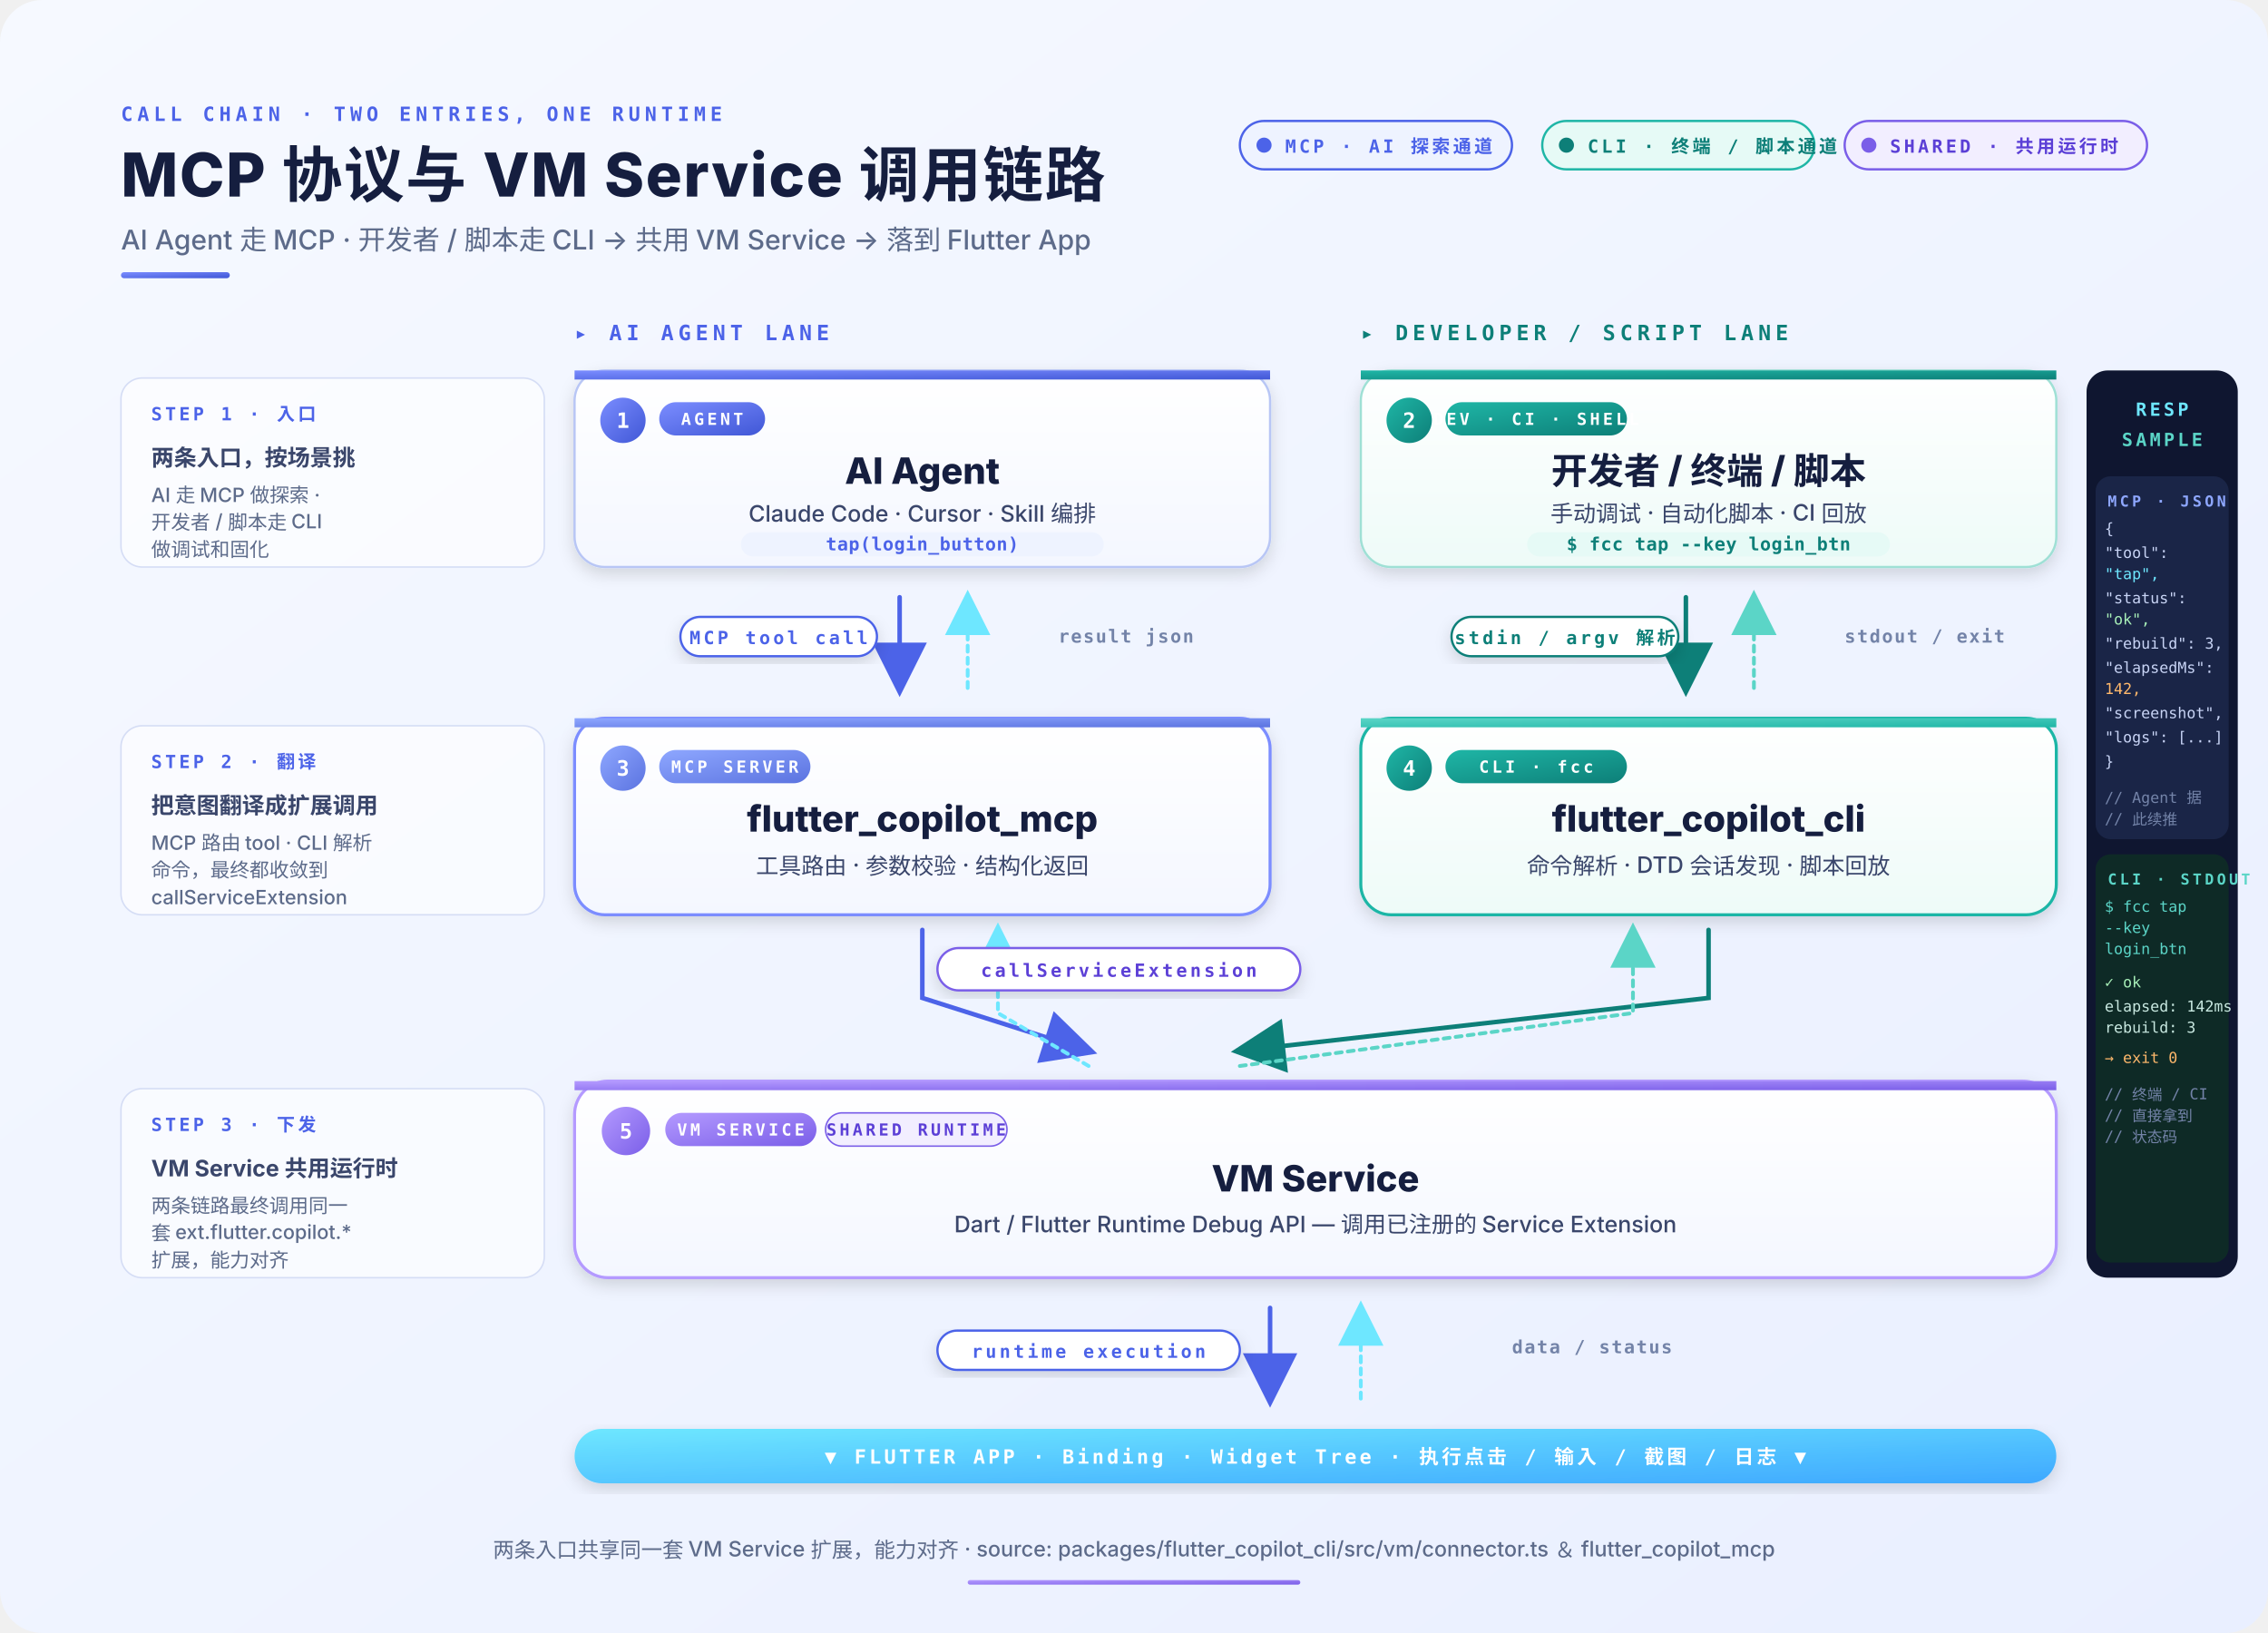
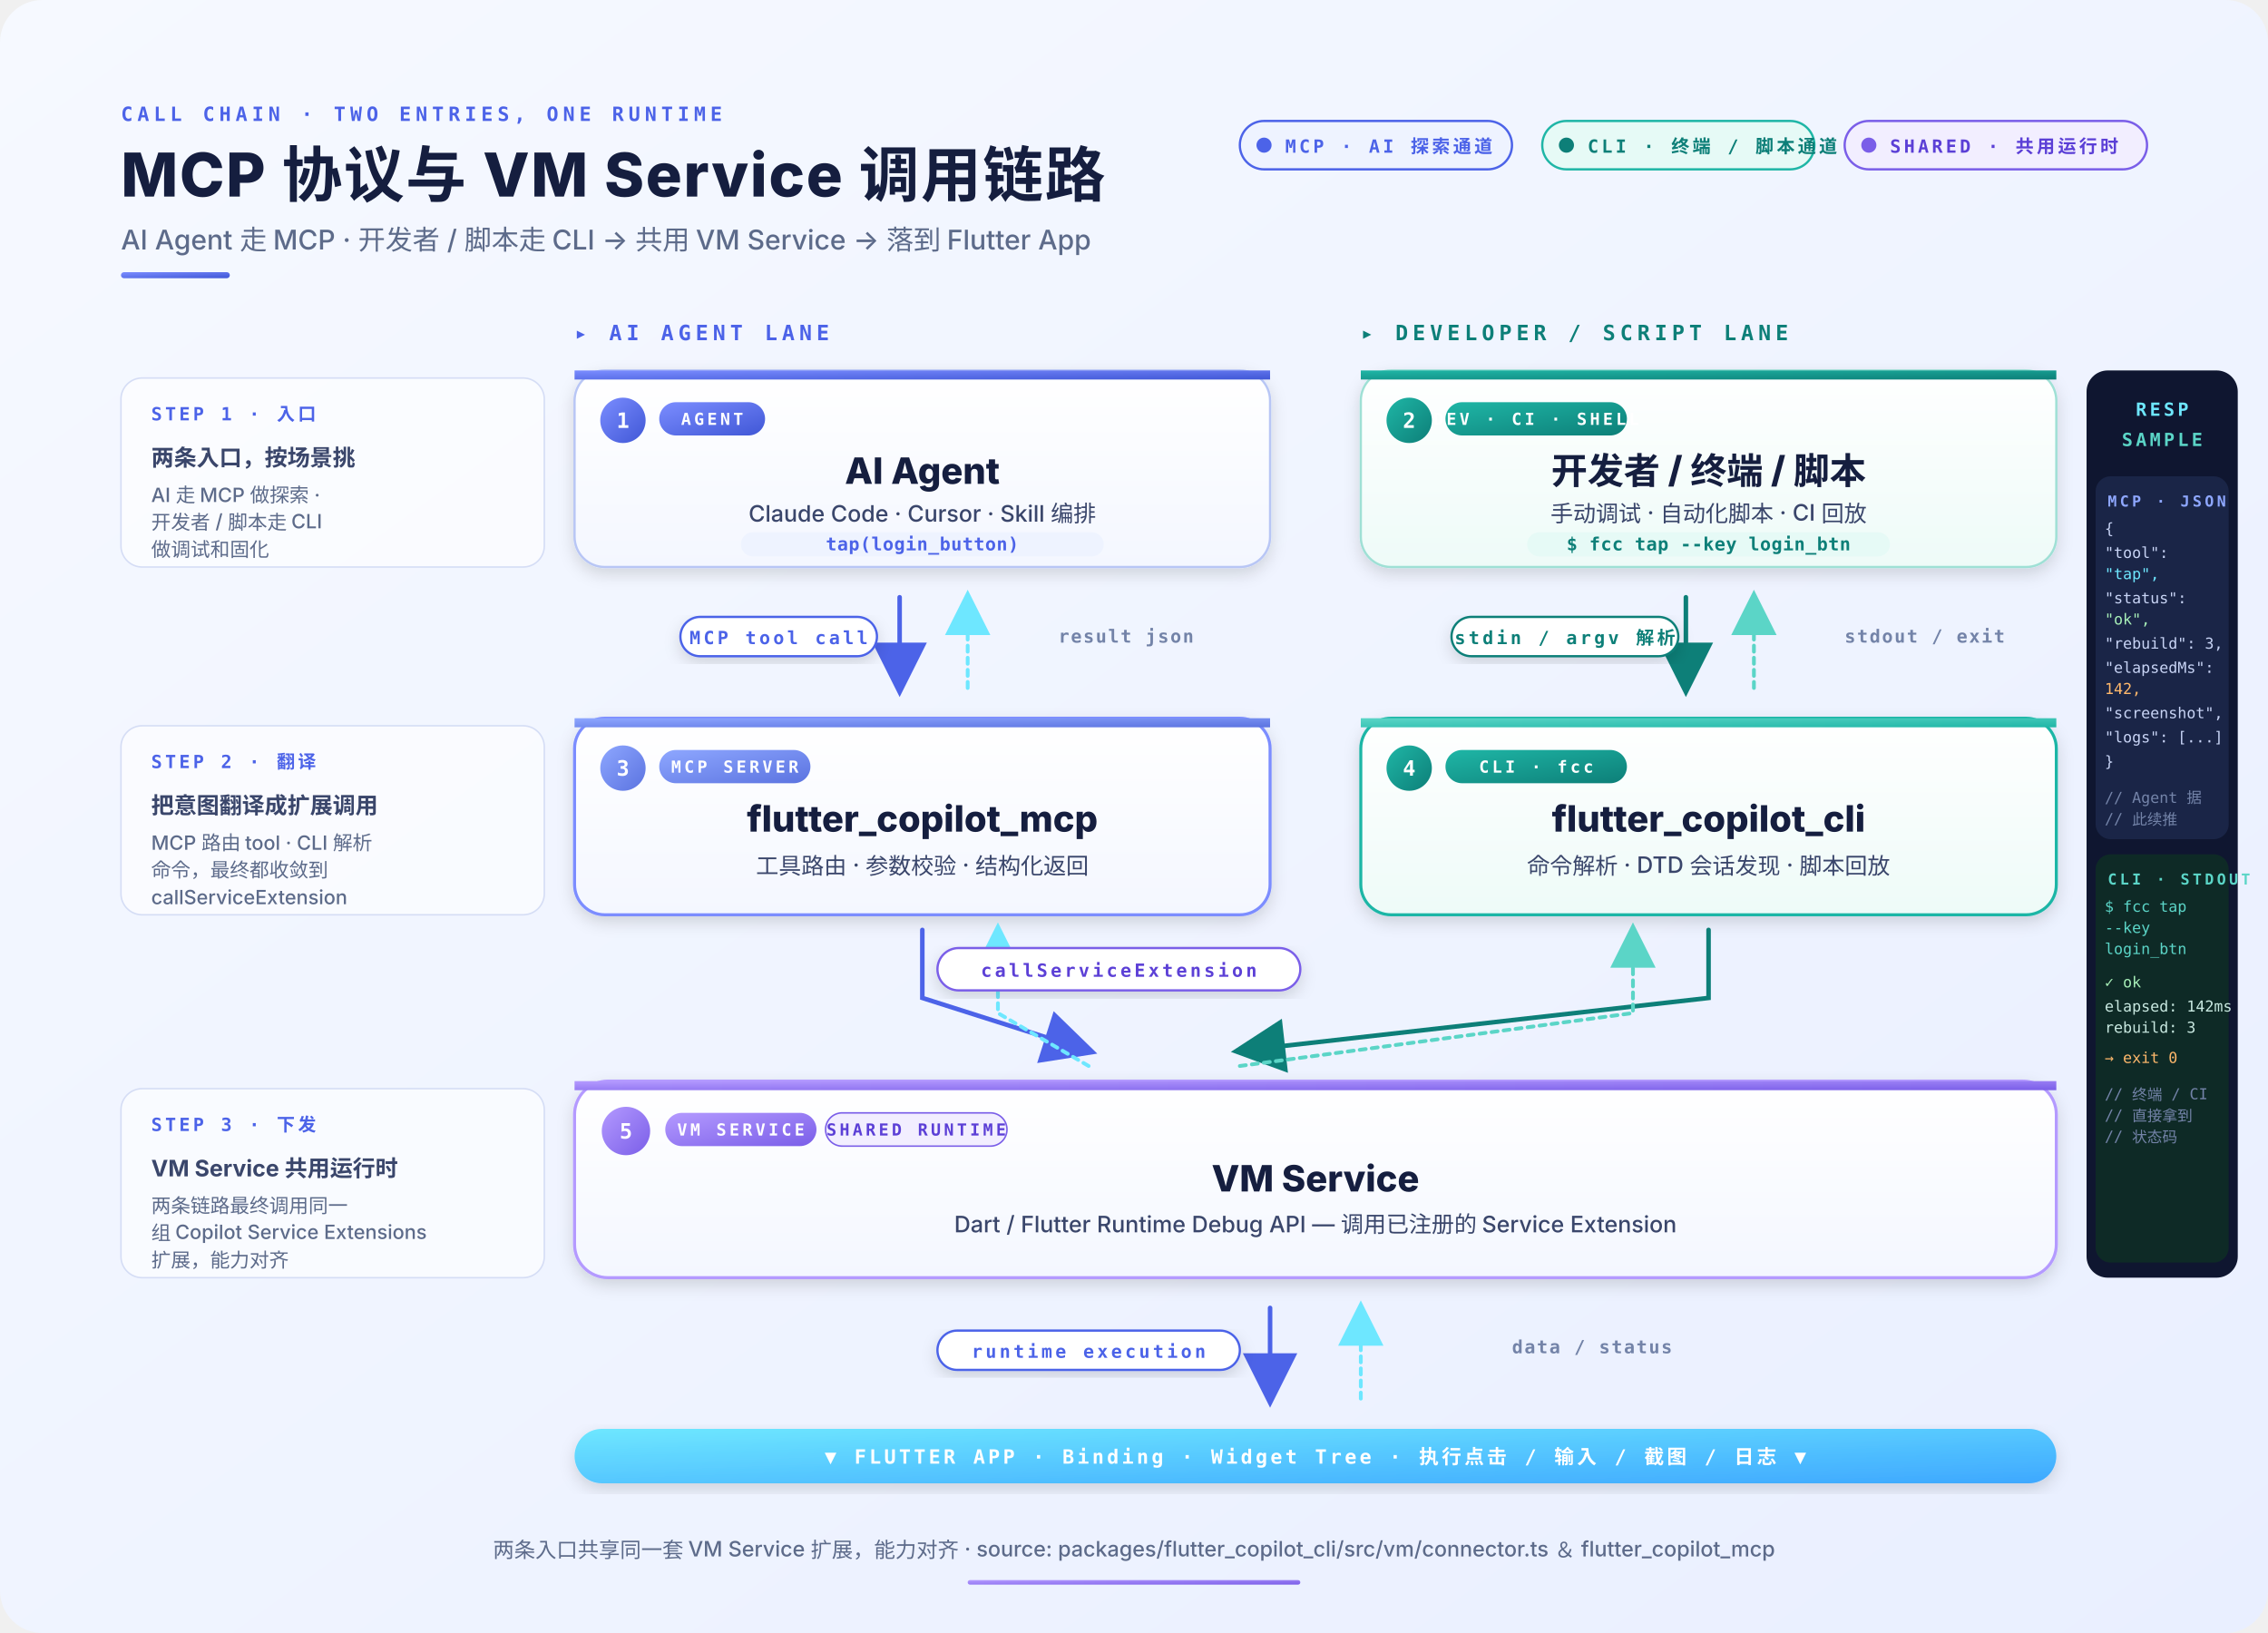
<svg xmlns="http://www.w3.org/2000/svg" width="1500" height="1080" viewBox="0 0 1500 1080">
  <defs>
    <linearGradient id="bg" x1="0" y1="0" x2="1" y2="1">
      <stop offset="0%" stop-color="#F6F9FF" />
      <stop offset="100%" stop-color="#E9EFFF" />
    </linearGradient>
    <linearGradient id="card" x1="0" y1="0" x2="0" y2="1">
      <stop offset="0%" stop-color="#FFFFFF" />
      <stop offset="100%" stop-color="#F4F7FF" />
    </linearGradient>
    <linearGradient id="cardCli" x1="0" y1="0" x2="0" y2="1">
      <stop offset="0%" stop-color="#FFFFFF" />
      <stop offset="100%" stop-color="#EEFBF8" />
    </linearGradient>
    <linearGradient id="accent" x1="0" y1="0" x2="1" y2="1">
      <stop offset="0%" stop-color="#7B8DFF" />
      <stop offset="100%" stop-color="#4057D6" />
    </linearGradient>
    <linearGradient id="cyan" x1="0" y1="0" x2="1" y2="1">
      <stop offset="0%" stop-color="#6EE7FF" />
      <stop offset="100%" stop-color="#3EA8FF" />
    </linearGradient>
    <linearGradient id="indigo" x1="0" y1="0" x2="1" y2="1">
      <stop offset="0%" stop-color="#8EA7FF" />
      <stop offset="100%" stop-color="#5B73E0" />
    </linearGradient>
    <linearGradient id="violet" x1="0" y1="0" x2="1" y2="1">
      <stop offset="0%" stop-color="#B49AFF" />
      <stop offset="100%" stop-color="#7A5EE8" />
    </linearGradient>
    <linearGradient id="teal" x1="0" y1="0" x2="1" y2="1">
      <stop offset="0%" stop-color="#1FB6A6" />
      <stop offset="100%" stop-color="#0D7F78" />
    </linearGradient>
    <linearGradient id="tealLight" x1="0" y1="0" x2="1" y2="1">
      <stop offset="0%" stop-color="#5BD5C7" />
      <stop offset="100%" stop-color="#1FB6A6" />
    </linearGradient>
    <filter id="softShadow" x="-20%" y="-20%" width="140%" height="140%">
      <feGaussianBlur in="SourceAlpha" stdDeviation="5" />
      <feOffset dx="0" dy="4" result="off" />
      <feComponentTransfer>
        <feFuncA type="linear" slope="0.14" />
      </feComponentTransfer>
      <feMerge>
        <feMergeNode />
        <feMergeNode in="SourceGraphic" />
      </feMerge>
    </filter>
    <marker id="arrowDown" markerWidth="12" markerHeight="12" refX="10" refY="6" orient="auto">
      <path d="M0,0 L12,6 L0,12 Z" fill="#4C63E8" />
    </marker>
    <marker id="arrowDownTeal" markerWidth="12" markerHeight="12" refX="10" refY="6" orient="auto">
      <path d="M0,0 L12,6 L0,12 Z" fill="#0D7F78" />
    </marker>
    <marker id="arrowUp" markerWidth="12" markerHeight="12" refX="10" refY="6" orient="auto">
      <path d="M0,0 L12,6 L0,12 Z" fill="#6EE7FF" />
    </marker>
    <marker id="arrowUpTeal" markerWidth="12" markerHeight="12" refX="10" refY="6" orient="auto">
      <path d="M0,0 L12,6 L0,12 Z" fill="#5BD5C7" />
    </marker>
    <style>
      .tag { font: 700 13px 'SF Mono',Menlo,monospace; fill: #4C63E8; letter-spacing: 3px; }
      .title { font: 800 40px -apple-system,BlinkMacSystemFont,'Segoe UI','PingFang SC',sans-serif; fill: #151E3F; letter-spacing: 1px; }
      .subtitle { font: 500 18px -apple-system,BlinkMacSystemFont,'Segoe UI','PingFang SC',sans-serif; fill: #5D6B8A; }
      .layerTag { font: 700 11px 'SF Mono',Menlo,monospace; fill: #FFFFFF; letter-spacing: 2px; }
      .stepNum { font: 900 14px 'SF Mono',Menlo,monospace; fill: #FFFFFF; letter-spacing: 1px; }
      .h { font: 800 24px -apple-system,BlinkMacSystemFont,'Segoe UI','PingFang SC',sans-serif; fill: #151E3F; }
      .hSub { font: 500 15px -apple-system,BlinkMacSystemFont,'Segoe UI','PingFang SC',sans-serif; fill: #3A466B; }
      .code { font: 600 14px 'SF Mono','JetBrains Mono',Menlo,monospace; fill: #4C63E8; letter-spacing: 0.3px; }
      .codeTeal { font: 600 14px 'SF Mono','JetBrains Mono',Menlo,monospace; fill: #0D7F78; letter-spacing: 0.3px; }
      .arrowLabel { font: 700 12px 'SF Mono',Menlo,monospace; fill: #4C63E8; letter-spacing: 2px; }
      .arrowLabelTeal { font: 700 12px 'SF Mono',Menlo,monospace; fill: #0D7F78; letter-spacing: 2px; }
      .returnLabel { font: 600 12px 'SF Mono',Menlo,monospace; fill: #7383A8; letter-spacing: 1px; }
      .laneTitle { font: 800 14px 'SF Mono',Menlo,monospace; letter-spacing: 3px; }
    </style>
  </defs>
  <rect width="1500" height="1080" rx="28" fill="url(#bg)" />
  <text x="80" y="80" class="tag">CALL CHAIN · TWO ENTRIES, ONE RUNTIME</text>
  <text x="80" y="130" class="title">MCP 协议与 VM Service 调用链路</text>
  <text x="80" y="165" class="subtitle">AI Agent 走 MCP  ·  开发者 / 脚本走 CLI  →  共用 VM Service  →  落到 Flutter App</text>
  <rect x="80" y="180" width="72" height="4" rx="2" fill="url(#accent)" />
  <g transform="translate(820, 80)">
    <rect width="180" height="32" rx="16" fill="#EEF3FF" stroke="#4C63E8" stroke-width="1.5" />
    <circle cx="16" cy="16" r="5" fill="#4C63E8" />
    <text x="30" y="21" class="arrowLabel">MCP · AI 探索通道</text>
  </g>
  <g transform="translate(1020, 80)">
    <rect width="180" height="32" rx="16" fill="#E6FAF6" stroke="#1FB6A6" stroke-width="1.5" />
    <circle cx="16" cy="16" r="5" fill="#0D7F78" />
    <text x="30" y="21" class="arrowLabelTeal">CLI · 终端 / 脚本通道</text>
  </g>
  <g transform="translate(1220, 80)">
    <rect width="200" height="32" rx="16" fill="#F2EEFF" stroke="#7A5EE8" stroke-width="1.5" />
    <circle cx="16" cy="16" r="5" fill="#7A5EE8" />
    <text x="30" y="21" class="arrowLabel" style="fill:#5B3FD6">SHARED · 共用运行时</text>
  </g>
  <text x="380" y="225" class="laneTitle" style="fill:#4C63E8">▸ AI AGENT LANE</text>
  <text x="900" y="225" class="laneTitle" style="fill:#0D7F78">▸ DEVELOPER / SCRIPT LANE</text>
  <g filter="url(#softShadow)">
    <rect x="380" y="245" width="460" height="130" rx="20" fill="url(#card)" stroke="#B8C6F5" stroke-width="1.5" />
  </g>
  <rect x="380" y="245" width="460" height="6" fill="url(#accent)" />
  <circle cx="412" cy="278" r="15" fill="url(#accent)" />
  <text x="412" y="283" class="stepNum" text-anchor="middle">1</text>
  <rect x="436" y="266" width="70" height="22" rx="11" fill="url(#accent)" />
  <text x="471" y="281" class="layerTag" text-anchor="middle">AGENT</text>
  <text x="610" y="320" class="h" text-anchor="middle">AI Agent</text>
  <text x="610" y="345" class="hSub" text-anchor="middle">Claude Code  ·  Cursor  ·  Skill 编排</text>
  <g transform="translate(490, 352)">
    <rect width="240" height="16" rx="8" fill="#EEF3FF" />
    <text x="120" y="12" class="code" style="font-size:12px" text-anchor="middle">tap(login_button)</text>
  </g>
  <g filter="url(#softShadow)">
    <rect x="900" y="245" width="460" height="130" rx="20" fill="url(#cardCli)" stroke="#9FE0D5" stroke-width="1.5" />
  </g>
  <rect x="900" y="245" width="460" height="6" fill="url(#teal)" />
  <circle cx="932" cy="278" r="15" fill="url(#teal)" />
  <text x="932" y="283" class="stepNum" text-anchor="middle">2</text>
  <rect x="956" y="266" width="120" height="22" rx="11" fill="url(#teal)" />
  <text x="1016" y="281" class="layerTag" text-anchor="middle">DEV  ·  CI  ·  SHELL</text>
  <text x="1130" y="320" class="h" text-anchor="middle">开发者 / 终端 / 脚本</text>
  <text x="1130" y="345" class="hSub" text-anchor="middle">手动调试  ·  自动化脚本  ·  CI 回放</text>
  <g transform="translate(1010, 352)">
    <rect width="240" height="16" rx="8" fill="#E6FAF6" />
    <text x="120" y="12" class="codeTeal" style="font-size:12px" text-anchor="middle">$ fcc tap --key login_btn</text>
  </g>
  <g>
    <line x1="595" y1="395" x2="595" y2="455" stroke="#4C63E8" stroke-width="3" stroke-linecap="round" marker-end="url(#arrowDown)" />
    <line x1="640" y1="455" x2="640" y2="395" stroke="#6EE7FF" stroke-width="2.5" stroke-linecap="round" stroke-dasharray="4 4" marker-end="url(#arrowUp)" />
  </g>
  <g transform="translate(450, 408)" filter="url(#softShadow)">
    <rect width="130" height="26" rx="13" fill="#FFFFFF" stroke="#4C63E8" stroke-width="1.5" />
    <text x="65" y="18" class="arrowLabel" text-anchor="middle">MCP tool call</text>
  </g>
  <text x="700" y="425" class="returnLabel">result json</text>
  <g>
    <line x1="1115" y1="395" x2="1115" y2="455" stroke="#0D7F78" stroke-width="3" stroke-linecap="round" marker-end="url(#arrowDownTeal)" />
    <line x1="1160" y1="455" x2="1160" y2="395" stroke="#5BD5C7" stroke-width="2.5" stroke-linecap="round" stroke-dasharray="4 4" marker-end="url(#arrowUpTeal)" />
  </g>
  <g transform="translate(960, 408)" filter="url(#softShadow)">
    <rect width="150" height="26" rx="13" fill="#FFFFFF" stroke="#0D7F78" stroke-width="1.5" />
    <text x="75" y="18" class="arrowLabelTeal" text-anchor="middle">stdin / argv 解析</text>
  </g>
  <text x="1220" y="425" class="returnLabel">stdout / exit</text>
  <g filter="url(#softShadow)">
    <rect x="380" y="475" width="460" height="130" rx="20" fill="url(#card)" stroke="#7B8DFF" stroke-width="2" />
  </g>
  <rect x="380" y="475" width="460" height="6" fill="url(#indigo)" />
  <circle cx="412" cy="508" r="15" fill="url(#indigo)" />
  <text x="412" y="513" class="stepNum" text-anchor="middle">3</text>
  <rect x="436" y="496" width="100" height="22" rx="11" fill="url(#indigo)" />
  <text x="486" y="511" class="layerTag" text-anchor="middle">MCP SERVER</text>
  <text x="610" y="550" class="h" text-anchor="middle">flutter_copilot_mcp</text>
  <text x="610" y="578" class="hSub" text-anchor="middle">工具路由  ·  参数校验  ·  结构化返回</text>
  <g filter="url(#softShadow)">
    <rect x="900" y="475" width="460" height="130" rx="20" fill="url(#cardCli)" stroke="#1FB6A6" stroke-width="2" />
  </g>
  <rect x="900" y="475" width="460" height="6" fill="url(#tealLight)" />
  <circle cx="932" cy="508" r="15" fill="url(#teal)" />
  <text x="932" y="513" class="stepNum" text-anchor="middle">4</text>
  <rect x="956" y="496" width="120" height="22" rx="11" fill="url(#teal)" />
  <text x="1016" y="511" class="layerTag" text-anchor="middle">CLI  ·  fcc</text>
  <text x="1130" y="550" class="h" text-anchor="middle">flutter_copilot_cli</text>
  <text x="1130" y="578" class="hSub" text-anchor="middle">命令解析  ·  DTD 会话发现  ·  脚本回放</text>
  <g>
    <path d="M 610 615 L 610 660 L 720 695" stroke="#4C63E8" stroke-width="3" fill="none" stroke-linecap="round" marker-end="url(#arrowDown)" />
    <path d="M 720 705 L 660 670 L 660 615" stroke="#6EE7FF" stroke-width="2.5" stroke-linecap="round" stroke-dasharray="4 4" fill="none" marker-end="url(#arrowUp)" />
    <path d="M 1130 615 L 1130 660 L 820 695" stroke="#0D7F78" stroke-width="3" fill="none" stroke-linecap="round" marker-end="url(#arrowDownTeal)" />
    <path d="M 820 705 L 1080 670 L 1080 615" stroke="#5BD5C7" stroke-width="2.5" stroke-linecap="round" stroke-dasharray="4 4" fill="none" marker-end="url(#arrowUpTeal)" />
  </g>
  <g transform="translate(620, 627)" filter="url(#softShadow)">
    <rect width="240" height="28" rx="14" fill="#FFFFFF" stroke="#7A5EE8" stroke-width="1.5" />
    <text x="120" y="19" class="arrowLabel" style="fill:#5B3FD6" text-anchor="middle">callServiceExtension</text>
  </g>
  <g filter="url(#softShadow)">
    <rect x="380" y="715" width="980" height="130" rx="22" fill="url(#card)" stroke="#B49AFF" stroke-width="2" />
  </g>
  <rect x="380" y="715" width="980" height="6" fill="url(#violet)" />
  <circle cx="414" cy="748" r="16" fill="url(#violet)" />
  <text x="414" y="753" class="stepNum" text-anchor="middle">5</text>
  <rect x="440" y="736" width="100" height="22" rx="11" fill="url(#violet)" />
  <text x="490" y="751" class="layerTag" text-anchor="middle">VM SERVICE</text>
  <rect x="546" y="736" width="120" height="22" rx="11" fill="#F2EEFF" stroke="#7A5EE8" stroke-width="1" />
  <text x="606" y="751" class="layerTag" style="fill:#5B3FD6" text-anchor="middle">SHARED RUNTIME</text>
  <text x="870" y="788" class="h" text-anchor="middle">VM Service</text>
  <text x="870" y="815" class="hSub" text-anchor="middle">Dart / Flutter Runtime Debug API  —  调用已注册的 Service Extension</text>
  <g>
    <line x1="840" y1="865" x2="840" y2="925" stroke="#4C63E8" stroke-width="3" stroke-linecap="round" marker-end="url(#arrowDown)" />
    <line x1="900" y1="925" x2="900" y2="865" stroke="#6EE7FF" stroke-width="2.5" stroke-linecap="round" stroke-dasharray="4 4" marker-end="url(#arrowUp)" />
  </g>
  <g transform="translate(620, 880)" filter="url(#softShadow)">
    <rect width="200" height="26" rx="13" fill="#FFFFFF" stroke="#4C63E8" stroke-width="1.5" />
    <text x="100" y="18" class="arrowLabel" text-anchor="middle">runtime execution</text>
  </g>
  <text x="1000" y="895" class="returnLabel">data / status</text>
  <g filter="url(#softShadow)">
    <rect x="380" y="945" width="980" height="36" rx="18" fill="url(#cyan)" />
  </g>
  <text x="870" y="968" class="layerTag" style="font-size:13px" text-anchor="middle">▼  FLUTTER APP  ·  Binding · Widget Tree · 执行点击 / 输入 / 截图 / 日志  ▼</text>
  <g transform="translate(80, 250)">
    <rect x="0" y="0" width="280" height="125" rx="14" fill="#FFFFFF" fill-opacity="0.6" stroke="#D5DDF5" stroke-width="1" />
    <text x="20" y="28" class="arrowLabel">STEP 1  ·  入口</text>
    <text x="20" y="58" class="hSub" style="font-weight:700">两条入口，按场景挑</text>
    <text x="20" y="82" class="hSub" style="font-size:13px; fill:#5D6B8A">AI 走 MCP 做探索 ·</text>
    <text x="20" y="100" class="hSub" style="font-size:13px; fill:#5D6B8A">开发者 / 脚本走 CLI</text>
    <text x="20" y="118" class="hSub" style="font-size:13px; fill:#5D6B8A">做调试和固化</text>
  </g>
  <g transform="translate(80, 480)">
    <rect x="0" y="0" width="280" height="125" rx="14" fill="#FFFFFF" fill-opacity="0.6" stroke="#D5DDF5" stroke-width="1" />
    <text x="20" y="28" class="arrowLabel">STEP 2  ·  翻译</text>
    <text x="20" y="58" class="hSub" style="font-weight:700">把意图翻译成扩展调用</text>
    <text x="20" y="82" class="hSub" style="font-size:13px; fill:#5D6B8A">MCP 路由 tool · CLI 解析</text>
    <text x="20" y="100" class="hSub" style="font-size:13px; fill:#5D6B8A">命令，最终都收敛到</text>
    <text x="20" y="118" class="hSub" style="font-size:13px; fill:#5D6B8A">callServiceExtension</text>
  </g>
  <g transform="translate(80, 720)">
    <rect x="0" y="0" width="280" height="125" rx="14" fill="#FFFFFF" fill-opacity="0.6" stroke="#D5DDF5" stroke-width="1" />
    <text x="20" y="28" class="arrowLabel">STEP 3  ·  下发</text>
    <text x="20" y="58" class="hSub" style="font-weight:700">VM Service 共用运行时</text>
    <text x="20" y="82" class="hSub" style="font-size:13px; fill:#5D6B8A">两条链路最终调用同一</text>
-     <text x="20" y="100" class="hSub" style="font-size:13px; fill:#5D6B8A">套 ext.flutter.copilot.*</text>
+     <text x="20" y="100" class="hSub" style="font-size:13px; fill:#5D6B8A">组 Copilot Service Extensions</text>
    <text x="20" y="118" class="hSub" style="font-size:13px; fill:#5D6B8A">扩展，能力对齐</text>
  </g>
  <g transform="translate(1380, 245)">
    <rect x="0" y="0" width="100" height="600" rx="14" fill="#0F1630" />
    <text x="50" y="30" class="arrowLabel" style="fill:#6EE7FF" text-anchor="middle">RESP</text>
    <text x="50" y="50" class="arrowLabelTeal" style="fill:#5BD5C7" text-anchor="middle">SAMPLE</text>
    <rect x="6" y="70" width="88" height="240" rx="10" fill="#1A2547" />
    <text x="14" y="90" class="arrowLabel" style="fill:#8EA7FF; font-size:10px">MCP · JSON</text>
    <g transform="translate(12, 108)" fill="#C8D4F5" style="font: 500 10px 'SF Mono',Menlo,monospace">
      <text y="0">{</text>
      <text y="16">  "tool":</text>
      <text y="30" style="fill:#6EE7FF">    "tap",</text>
      <text y="46">  "status":</text>
      <text y="60" style="fill:#A8F0B8">    "ok",</text>
      <text y="76">  "rebuild": 3,</text>
      <text y="92">  "elapsedMs":</text>
      <text y="106" style="fill:#FFB86B">    142,</text>
      <text y="122">  "screenshot",</text>
      <text y="138">  "logs": [...]</text>
      <text y="154">}</text>
      <text y="178" style="fill:#7383A8">// Agent 据</text>
      <text y="192" style="fill:#7383A8">// 此续推</text>
    </g>
    <rect x="6" y="320" width="88" height="270" rx="10" fill="#0E2A26" />
    <text x="14" y="340" class="arrowLabelTeal" style="fill:#5BD5C7; font-size:10px">CLI · STDOUT</text>
    <g transform="translate(12, 358)" fill="#C8E8E0" style="font: 500 10px 'SF Mono',Menlo,monospace">
      <text y="0" style="fill:#5BD5C7">$ fcc tap</text>
      <text y="14" style="fill:#5BD5C7">  --key</text>
      <text y="28" style="fill:#5BD5C7">  login_btn</text>
      <text y="50" style="fill:#A8F0B8">✓ ok</text>
      <text y="66">elapsed: 142ms</text>
      <text y="80">rebuild: 3</text>
      <text y="100" style="fill:#FFB86B">→ exit 0</text>
      <text y="124" style="fill:#7383A8">// 终端 / CI</text>
      <text y="138" style="fill:#7383A8">// 直接拿到</text>
      <text y="152" style="fill:#7383A8">// 状态码</text>
    </g>
  </g>
  <text x="750" y="1030" class="hSub" style="fill:#5D6B8A; font-size:14px" text-anchor="middle">两条入口共享同一套 VM Service 扩展，能力对齐  ·  source: packages/flutter_copilot_cli/src/vm/connector.ts ＆ flutter_copilot_mcp</text>
  <rect x="640" y="1045" width="220" height="3" rx="1.5" fill="url(#violet)" />
</svg>
